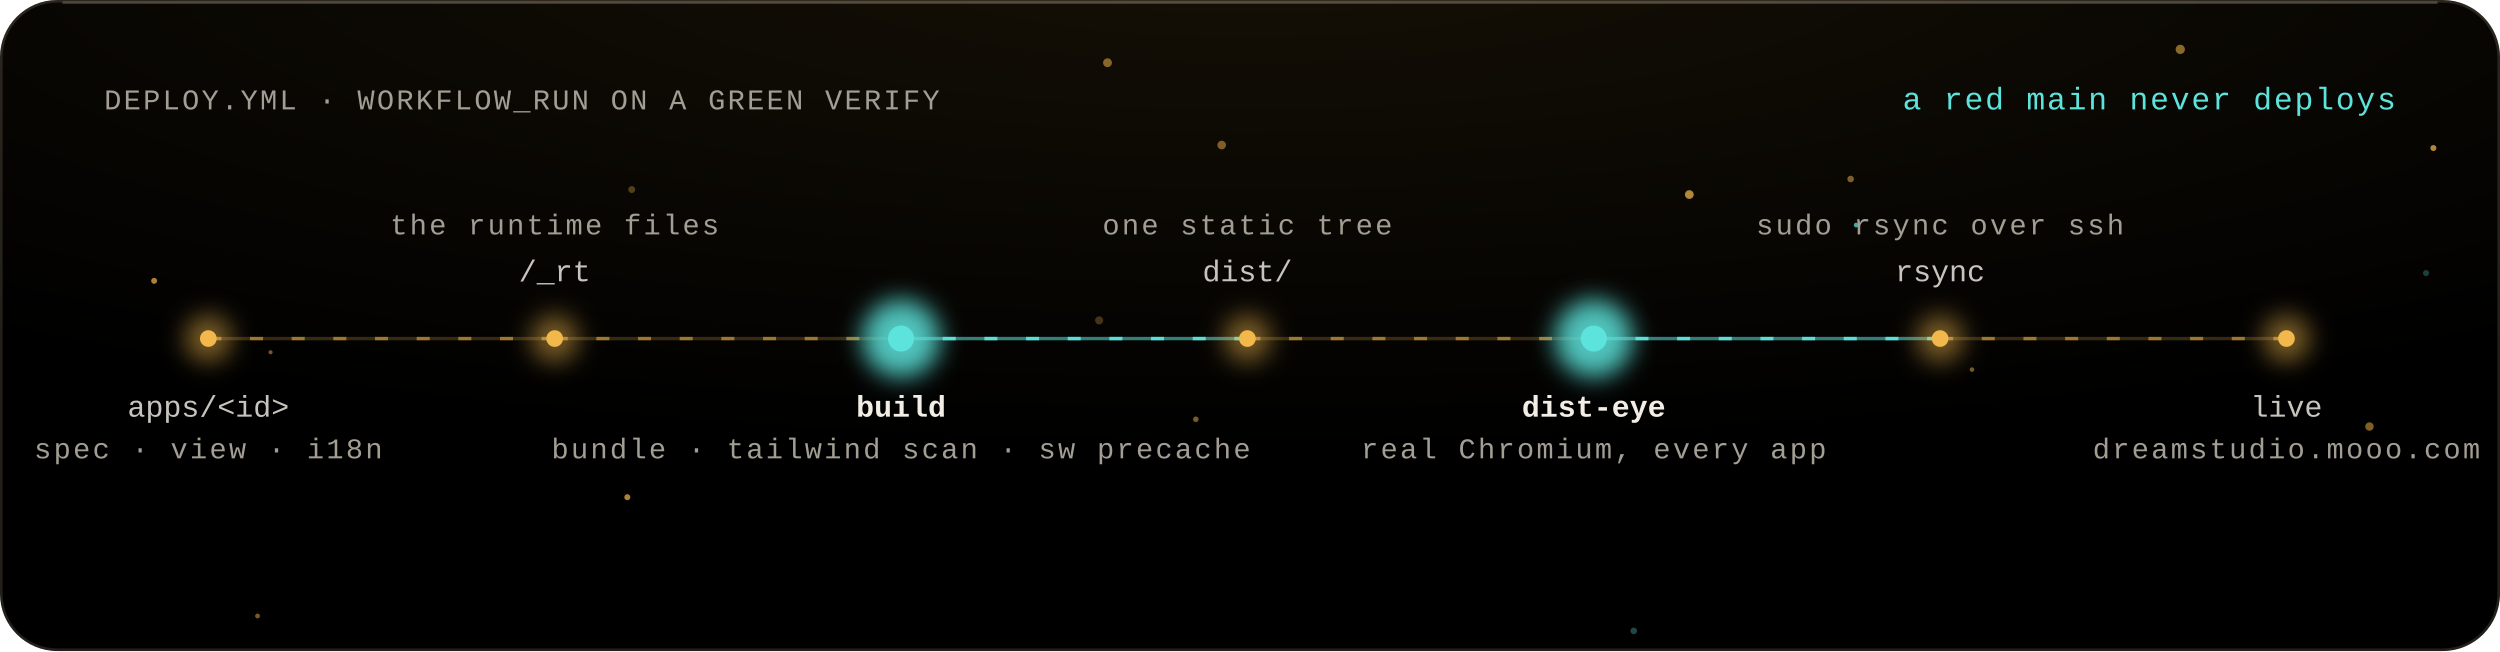
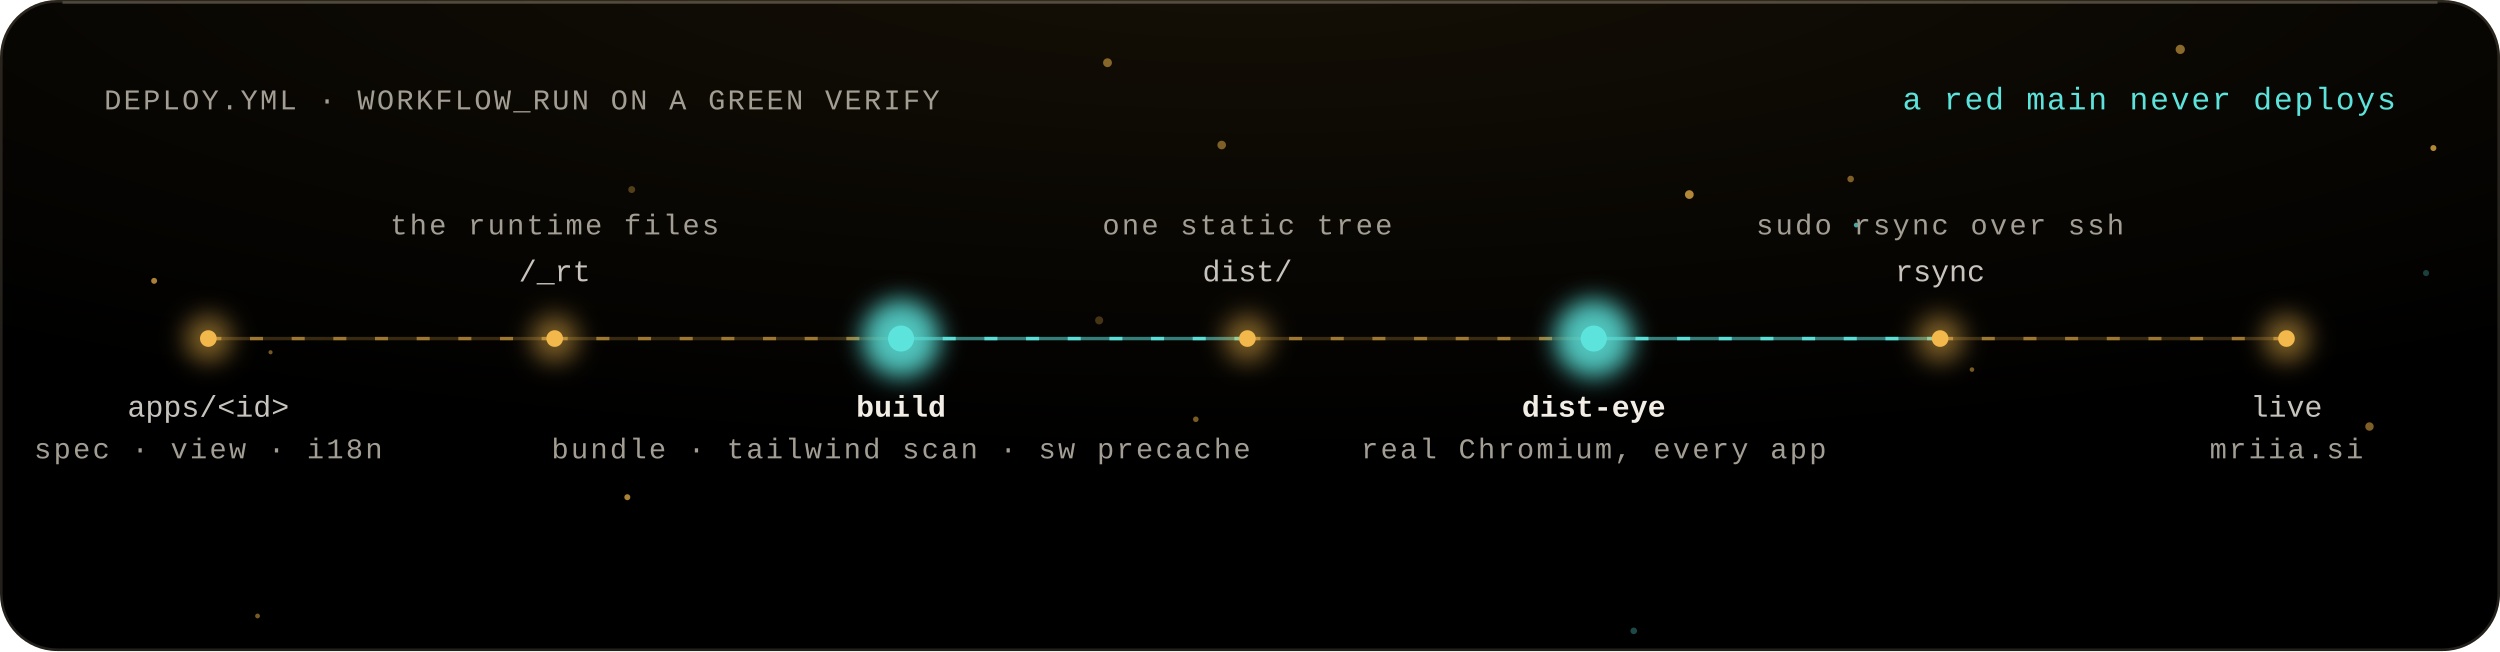
<svg xmlns="http://www.w3.org/2000/svg" viewBox="0 0 960 250" width="960" height="250" role="img" aria-labelledby="t">
  <style>
  text { font-family: 'Geist Mono', ui-monospace, 'Liberation Mono', Menlo, monospace; fill: #F2EEE6; }
  .m { fill: #A39E94; font-size: 11px; letter-spacing: .08em; }
  .l { font-size: 11.5px; }
  .h { font-size: 12px; fill: #5CE4DC; letter-spacing: .06em; }
  .flow { stroke-dasharray: 5 11; animation: flow 3s linear infinite; }
  @keyframes flow { to { stroke-dashoffset: -32; } }
  .breathe { animation: breathe 4.2s ease-in-out infinite; }
  @keyframes breathe { 50% { opacity: .38; } }
  .beat { animation: beat 2.6s ease-in-out infinite; transform-box: fill-box; transform-origin: center; }
  @keyframes beat { 50% { opacity: .55; transform: scale(1.35); } }
  .spin { transform-box: fill-box; transform-origin: center; animation: spin 48s linear infinite; }
  .spin-r { transform-box: fill-box; transform-origin: center; animation: spin 64s linear infinite reverse; }
  @keyframes spin { to { transform: rotate(360deg); } }
  @media (prefers-reduced-motion: reduce) { * { animation: none !important; } }
</style>
  <defs>
    <filter id="bloom" x="-80%" y="-80%" width="260%" height="260%">
      <feGaussianBlur stdDeviation="4.5" />
    </filter>
    <filter id="soft" x="-30%" y="-30%" width="160%" height="160%">
      <feGaussianBlur stdDeviation="1.4" />
    </filter>
    <radialGradient id="key" cx="50%" cy="-10%" r="80%">
      <stop offset="0" stop-color="#F2B84B" stop-opacity=".09" />
      <stop offset="1" stop-color="#F2B84B" stop-opacity="0" />
    </radialGradient>
    <linearGradient id="pair" x1="0" x2="1">
      <stop offset="0" stop-color="#F2B84B" />
      <stop offset="1" stop-color="#5CE4DC" />
    </linearGradient>
  </defs>
  <rect width="960" height="250" rx="22" fill="#000" />
  <rect width="960" height="250" rx="22" fill="url(#key)" />
  <rect x=".5" y=".5" width="959" height="249" rx="21.5" fill="none" stroke="rgba(255,232,196,.14)" />
  <path d="M 24 1 H 936" stroke="rgba(255,238,208,.22)" stroke-width="1" />
  <g>
    <circle cx="757.23" cy="141.92" r="0.88" fill="#F2B84B" opacity="0.48" class="breathe" style="animation-delay:-1.59s" />
    <circle cx="469.13" cy="55.69" r="1.65" fill="#F2B84B" opacity="0.49" class="breathe" style="animation-delay:-3.58s" />
    <circle cx="934.42" cy="56.85" r="1.16" fill="#F2B84B" opacity="0.73" class="breathe" style="animation-delay:-2.55s" />
    <circle cx="59.18" cy="107.84" r="1.15" fill="#F2B84B" opacity="0.7" class="breathe" style="animation-delay:-2.24s" />
    <circle cx="712.79" cy="86.42" r="0.93" fill="#5CE4DC" opacity="0.73" class="breathe" style="animation-delay:-1.49s" />
    <circle cx="837.22" cy="18.96" r="1.78" fill="#F2B84B" opacity="0.55" class="breathe" style="animation-delay:-1.52s" />
    <circle cx="422.08" cy="123.02" r="1.55" fill="#F2B84B" opacity="0.27" class="breathe" style="animation-delay:-2.5s" />
    <circle cx="240.89" cy="190.93" r="1.16" fill="#F2B84B" opacity="0.7" class="breathe" style="animation-delay:-1.46s" />
    <circle cx="710.65" cy="68.74" r="1.27" fill="#F2B84B" opacity="0.5" class="breathe" style="animation-delay:-3.07s" />
    <circle cx="98.9" cy="236.54" r="0.93" fill="#F2B84B" opacity="0.49" class="breathe" style="animation-delay:-1.59s" />
    <circle cx="909.88" cy="163.79" r="1.62" fill="#F2B84B" opacity="0.52" class="breathe" style="animation-delay:-1.56s" />
    <circle cx="627.36" cy="242.25" r="1.28" fill="#5CE4DC" opacity="0.32" class="breathe" style="animation-delay:-0.26s" />
    <circle cx="459.19" cy="161" r="1.08" fill="#F2B84B" opacity="0.49" class="breathe" style="animation-delay:-2.8s" />
    <circle cx="242.58" cy="72.79" r="1.34" fill="#F2B84B" opacity="0.32" class="breathe" style="animation-delay:-1.61s" />
    <circle cx="425.28" cy="24.08" r="1.7" fill="#F2B84B" opacity="0.52" class="breathe" style="animation-delay:-1.71s" />
    <circle cx="648.7" cy="74.71" r="1.68" fill="#F2B84B" opacity="0.72" class="breathe" style="animation-delay:-2.74s" />
    <circle cx="103.89" cy="135.27" r="0.79" fill="#F2B84B" opacity="0.48" class="breathe" style="animation-delay:-0.49s" />
    <circle cx="931.6" cy="104.86" r="1.18" fill="#5CE4DC" opacity="0.27" class="breathe" style="animation-delay:-2.47s" />
  </g>
  <path d="M 80 130 C 119.9 130, 173.1 130, 213 130" fill="none" stroke="#F2B84B" stroke-opacity="0.22" stroke-width="1.3" />
  <path d="M 80 130 C 119.9 130, 173.1 130, 213 130" fill="none" stroke="#F2B84B" stroke-opacity="0.55" stroke-width="1.3" class="flow" />
  <path d="M 213 130 C 252.9 130, 306.1 130, 346 130" fill="none" stroke="#F2B84B" stroke-opacity="0.22" stroke-width="1.3" />
  <path d="M 213 130 C 252.9 130, 306.1 130, 346 130" fill="none" stroke="#F2B84B" stroke-opacity="0.55" stroke-width="1.3" class="flow" />
  <path d="M 346 130 C 385.9 130, 439.1 130, 479 130" fill="none" stroke="#5CE4DC" stroke-opacity="0.55" stroke-width="1.3" />
  <path d="M 346 130 C 385.9 130, 439.1 130, 479 130" fill="none" stroke="#5CE4DC" stroke-opacity="0.95" stroke-width="1.3" class="flow" />
  <path d="M 479 130 C 518.9 130, 572.1 130, 612 130" fill="none" stroke="#F2B84B" stroke-opacity="0.22" stroke-width="1.3" />
  <path d="M 479 130 C 518.9 130, 572.1 130, 612 130" fill="none" stroke="#F2B84B" stroke-opacity="0.55" stroke-width="1.3" class="flow" />
  <path d="M 612 130 C 651.9 130, 705.1 130, 745 130" fill="none" stroke="#5CE4DC" stroke-opacity="0.55" stroke-width="1.3" />
  <path d="M 612 130 C 651.9 130, 705.1 130, 745 130" fill="none" stroke="#5CE4DC" stroke-opacity="0.95" stroke-width="1.3" class="flow" />
  <path d="M 745 130 C 784.9 130, 838.1 130, 878 130" fill="none" stroke="#F2B84B" stroke-opacity="0.22" stroke-width="1.3" />
  <path d="M 745 130 C 784.9 130, 838.1 130, 878 130" fill="none" stroke="#F2B84B" stroke-opacity="0.55" stroke-width="1.3" class="flow" />
  <g>
    <circle cx="80" cy="130" r="9" fill="#F2B84B" opacity="0.5" filter="url(#bloom)" class="breathe" style="animation-delay:-0s" />
    <circle cx="80" cy="130" r="3.2" fill="#F2B84B" />
  </g>
  <text x="80" y="160" class="l" text-anchor="middle" fill="#F2EEE6" fill-opacity=".82">apps/&lt;id&gt;</text>
  <text x="80" y="176" class="m" text-anchor="middle" font-size="10">spec · view · i18n</text>
  <g>
    <circle cx="213" cy="130" r="9" fill="#F2B84B" opacity="0.5" filter="url(#bloom)" class="breathe" style="animation-delay:-0.6s" />
    <circle cx="213" cy="130" r="3.2" fill="#F2B84B" />
  </g>
  <text x="213" y="108" class="l" text-anchor="middle" fill="#F2EEE6" fill-opacity=".82">/_rt</text>
  <text x="213" y="90" class="m" text-anchor="middle" font-size="10">the runtime files</text>
  <g>
    <circle cx="346" cy="130" r="15" fill="#5CE4DC" opacity="0.85" filter="url(#bloom)" class="beat" style="animation-delay:-1.2s" />
    <circle cx="346" cy="130" r="5" fill="#5CE4DC" />
  </g>
  <text x="346" y="160" class="l" text-anchor="middle" fill="#5CE4DC" font-weight="700">build</text>
  <text x="346" y="176" class="m" text-anchor="middle" font-size="10">bundle · tailwind scan · sw precache</text>
  <g>
    <circle cx="479" cy="130" r="9" fill="#F2B84B" opacity="0.5" filter="url(#bloom)" class="breathe" style="animation-delay:-1.8s" />
    <circle cx="479" cy="130" r="3.2" fill="#F2B84B" />
  </g>
  <text x="479" y="108" class="l" text-anchor="middle" fill="#F2EEE6" fill-opacity=".82">dist/</text>
  <text x="479" y="90" class="m" text-anchor="middle" font-size="10">one static tree</text>
  <g>
    <circle cx="612" cy="130" r="15" fill="#5CE4DC" opacity="0.85" filter="url(#bloom)" class="beat" style="animation-delay:-2.4s" />
    <circle cx="612" cy="130" r="5" fill="#5CE4DC" />
  </g>
  <text x="612" y="160" class="l" text-anchor="middle" fill="#5CE4DC" font-weight="700">dist-eye</text>
  <text x="612" y="176" class="m" text-anchor="middle" font-size="10">real Chromium, every app</text>
  <g>
    <circle cx="745" cy="130" r="9" fill="#F2B84B" opacity="0.5" filter="url(#bloom)" class="breathe" style="animation-delay:-3s" />
    <circle cx="745" cy="130" r="3.2" fill="#F2B84B" />
  </g>
  <text x="745" y="108" class="l" text-anchor="middle" fill="#F2EEE6" fill-opacity=".82">rsync</text>
  <text x="745" y="90" class="m" text-anchor="middle" font-size="10">sudo rsync over ssh</text>
  <g>
    <circle cx="878" cy="130" r="9" fill="#F2B84B" opacity="0.5" filter="url(#bloom)" class="breathe" style="animation-delay:-3.6s" />
    <circle cx="878" cy="130" r="3.2" fill="#F2B84B" />
  </g>
  <text x="878" y="160" class="l" text-anchor="middle" fill="#F2EEE6" fill-opacity=".82">live</text>
-   <text x="878" y="176" class="m" text-anchor="middle" font-size="10">dreamstudio.mooo.com</text>
+   <text x="878" y="176" class="m" text-anchor="middle" font-size="10">mriia.si</text>
  <text x="40" y="42" class="m" text-anchor="start">DEPLOY.YML · WORKFLOW_RUN ON A GREEN VERIFY</text>
  <text x="920" y="42" class="h" text-anchor="end">a red main never deploys</text>
</svg>
